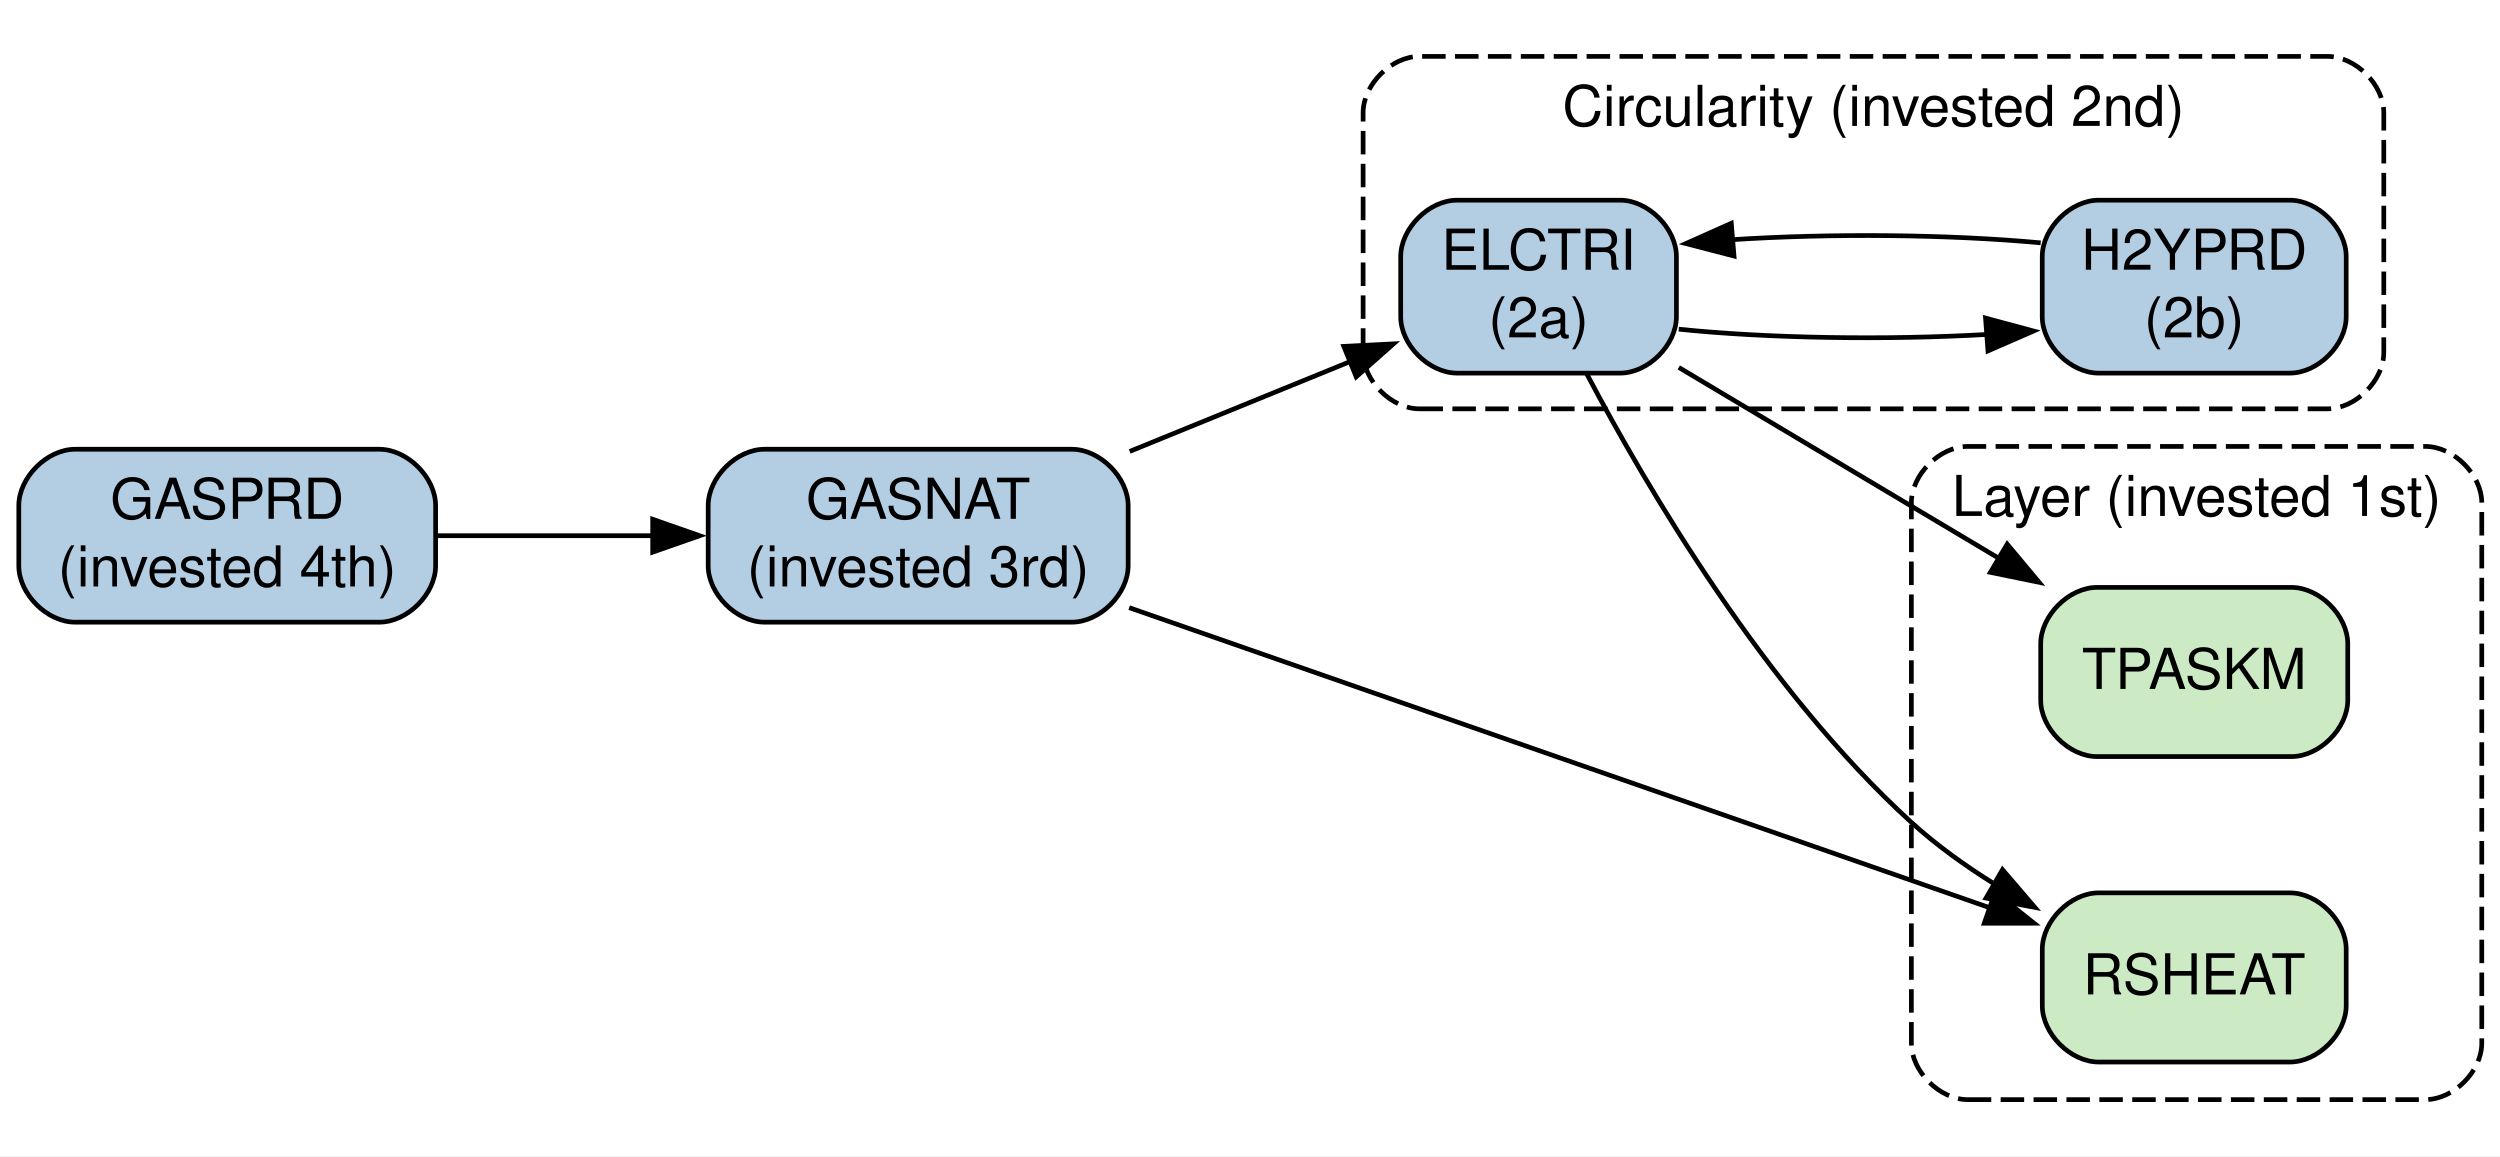
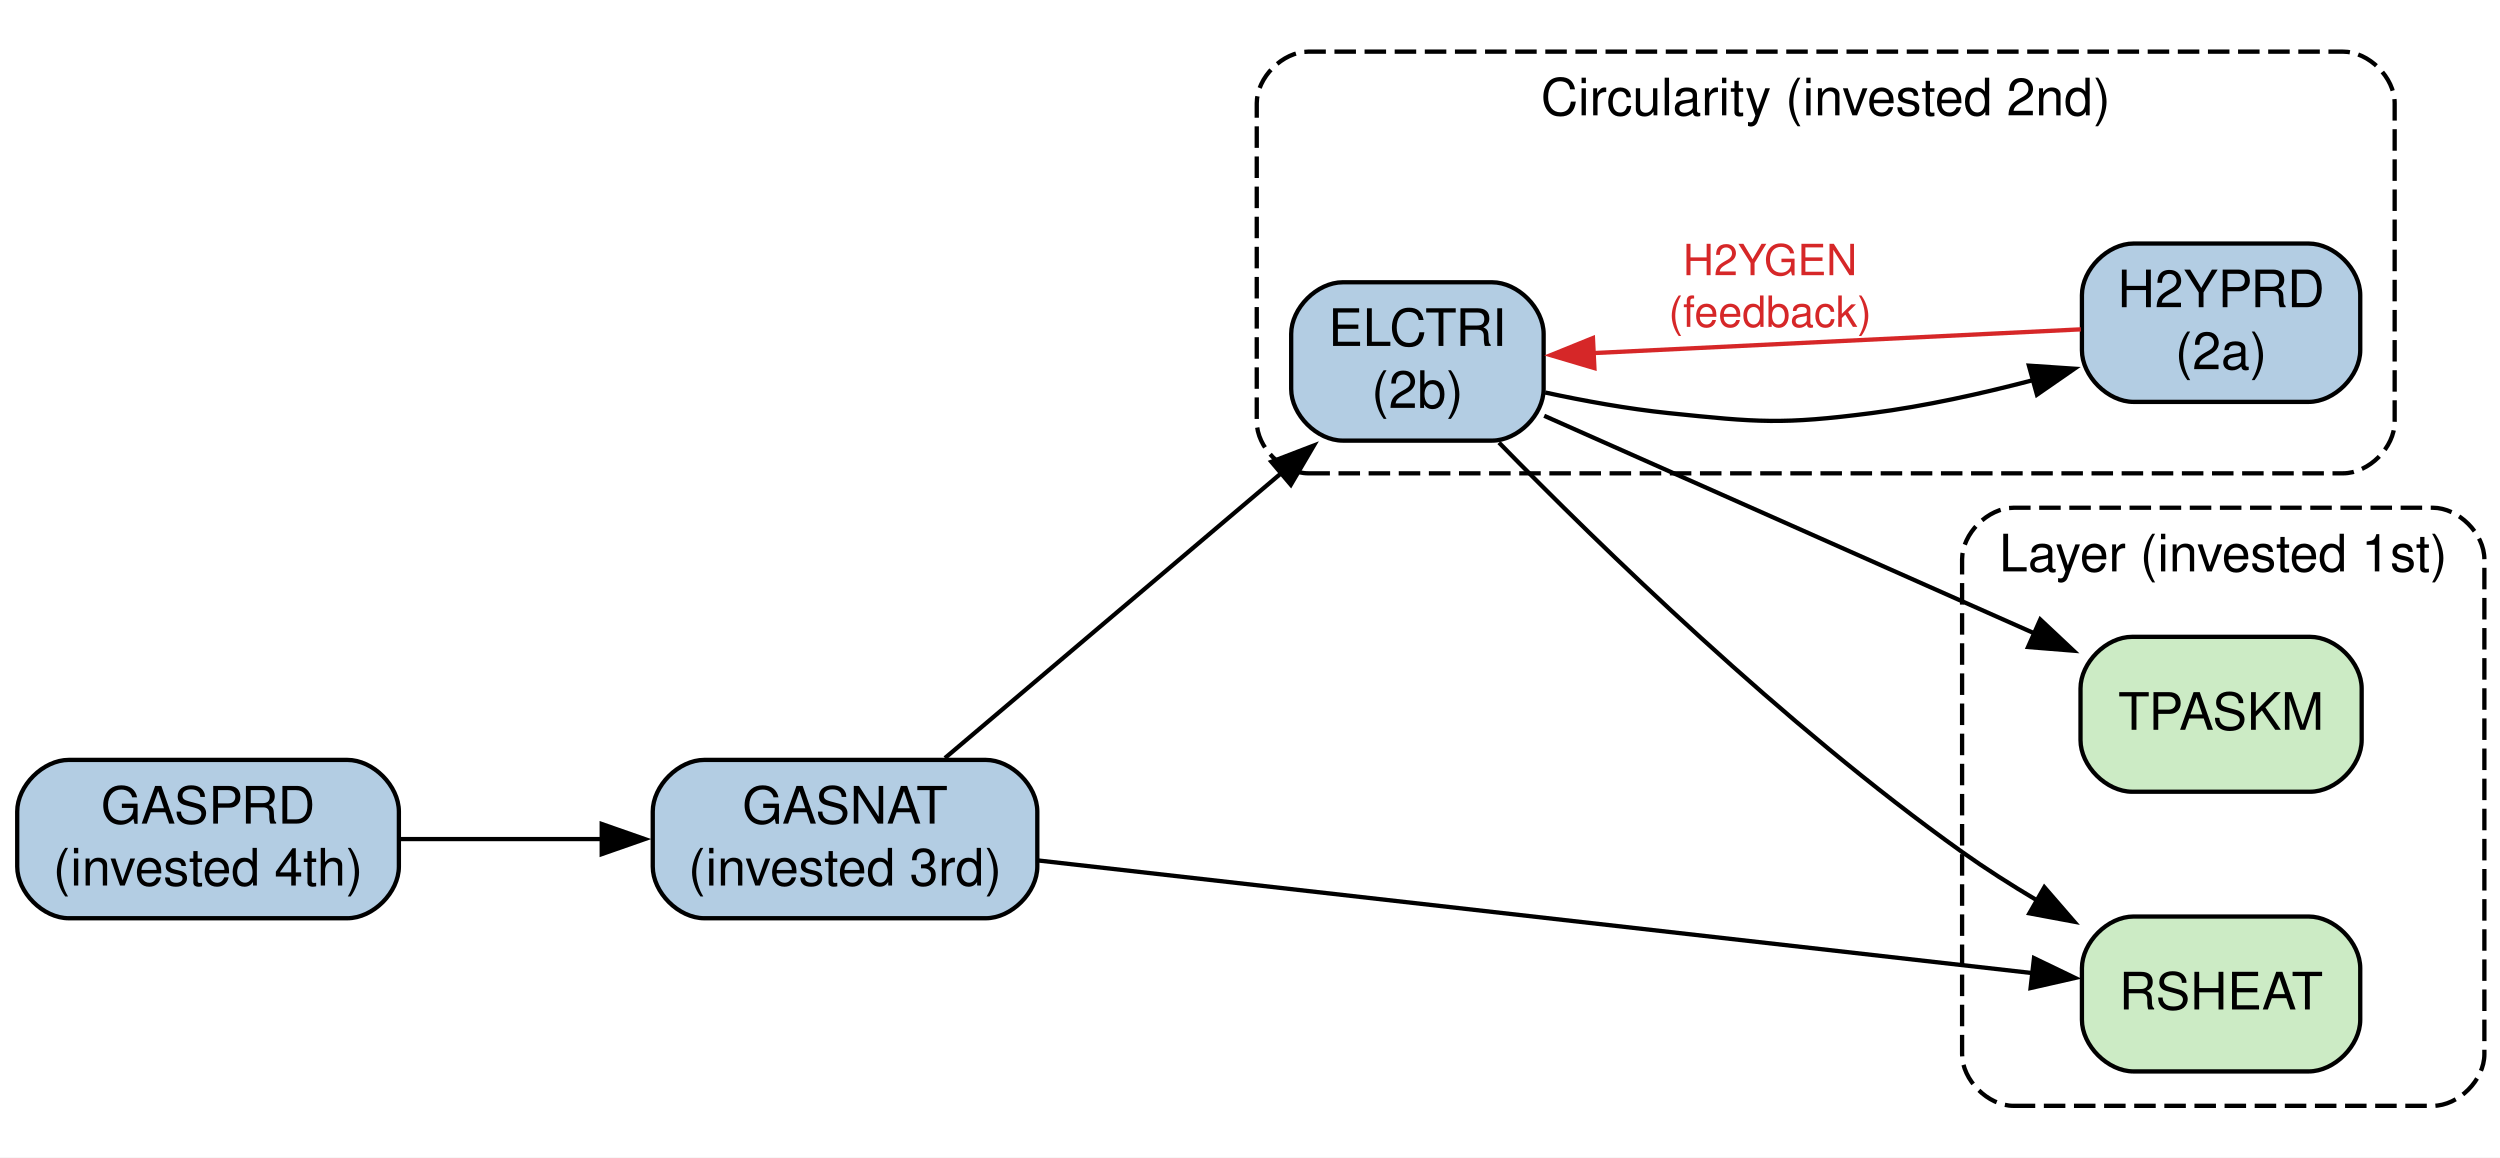
- <svg xmlns="http://www.w3.org/2000/svg" width="532pt" height="246pt" viewBox="0.00 0.00 532.00 246.00">
-   <g id="graph0" class="graph" transform="scale(1 1) rotate(0) translate(4 242)">
-     <polygon fill="white" stroke="none" points="-4,4 -4,-242 528.12,-242 528.12,4 -4,4" />
+ <svg xmlns="http://www.w3.org/2000/svg" width="581pt" height="269pt" viewBox="0.00 0.00 581.00 269.00">
+   <g id="graph0" class="graph" transform="scale(1 1) rotate(0) translate(4 265)">
+     <polygon fill="white" stroke="none" points="-4,4 -4,-265 577.37,-265 577.37,4 -4,4" />
    <g id="clust1" class="cluster">
-       <path fill="none" stroke="black" stroke-dasharray="5,2" d="M298.07,-155C298.07,-155 491.27,-155 491.27,-155 497.27,-155 503.27,-161 503.27,-167 503.27,-167 503.27,-218 503.27,-218 503.27,-224 497.27,-230 491.27,-230 491.27,-230 298.07,-230 298.07,-230 292.07,-230 286.07,-224 286.07,-218 286.07,-218 286.07,-167 286.07,-167 286.07,-161 292.07,-155 298.07,-155" />
-       <text xml:space="preserve" text-anchor="middle" x="394.67" y="-215.2" font-family="Helvetica,sans-Serif" font-size="12.00">Circularity (invested 2nd)</text>
+       <path fill="none" stroke="black" stroke-dasharray="5,2" d="M300.07,-155C300.07,-155 540.52,-155 540.52,-155 546.52,-155 552.52,-161 552.52,-167 552.52,-167 552.52,-241 552.52,-241 552.52,-247 546.52,-253 540.52,-253 540.52,-253 300.07,-253 300.07,-253 294.07,-253 288.07,-247 288.07,-241 288.07,-241 288.07,-167 288.07,-167 288.07,-161 294.07,-155 300.07,-155" />
+       <text xml:space="preserve" text-anchor="middle" x="420.29" y="-238.2" font-family="Helvetica,sans-Serif" font-size="12.00">Circularity (invested 2nd)</text>
    </g>
    <g id="clust2" class="cluster">
-       <path fill="none" stroke="black" stroke-dasharray="5,2" d="M414.74,-8C414.74,-8 512.12,-8 512.12,-8 518.12,-8 524.12,-14 524.12,-20 524.12,-20 524.12,-135 524.12,-135 524.12,-141 518.12,-147 512.12,-147 512.12,-147 414.74,-147 414.74,-147 408.74,-147 402.74,-141 402.74,-135 402.74,-135 402.74,-20 402.74,-20 402.74,-14 408.74,-8 414.74,-8" />
-       <text xml:space="preserve" text-anchor="middle" x="463.43" y="-132.2" font-family="Helvetica,sans-Serif" font-size="12.00">Layer (invested 1st)</text>
+       <path fill="none" stroke="black" stroke-dasharray="5,2" d="M463.99,-8C463.99,-8 561.37,-8 561.37,-8 567.37,-8 573.37,-14 573.37,-20 573.37,-20 573.37,-135 573.37,-135 573.37,-141 567.37,-147 561.37,-147 561.37,-147 463.99,-147 463.99,-147 457.99,-147 451.99,-141 451.99,-135 451.99,-135 451.99,-20 451.99,-20 451.99,-14 457.99,-8 463.99,-8" />
+       <text xml:space="preserve" text-anchor="middle" x="512.68" y="-132.2" font-family="Helvetica,sans-Serif" font-size="12.00">Layer (invested 1st)</text>
    </g>
    <g id="node1" class="node">
-       <path fill="#b3cde3" stroke="black" d="M76.7,-146.4C76.7,-146.4 12,-146.4 12,-146.4 6,-146.4 0,-140.4 0,-134.4 0,-134.4 0,-121.6 0,-121.6 0,-115.6 6,-109.6 12,-109.6 12,-109.6 76.7,-109.6 76.7,-109.6 82.7,-109.6 88.7,-115.6 88.7,-121.6 88.7,-121.6 88.7,-134.4 88.7,-134.4 88.7,-140.4 82.7,-146.4 76.7,-146.4" />
-       <text xml:space="preserve" text-anchor="middle" x="44.35" y="-131.6" font-family="Helvetica,sans-Serif" font-size="12.00">GASPRD</text>
-       <text xml:space="preserve" text-anchor="middle" x="44.35" y="-117.2" font-family="Helvetica,sans-Serif" font-size="12.00">(invested 4th)</text>
+       <path fill="#b3cde3" stroke="black" d="M76.7,-88.4C76.7,-88.4 12,-88.4 12,-88.4 6,-88.4 0,-82.4 0,-76.4 0,-76.4 0,-63.6 0,-63.6 0,-57.6 6,-51.6 12,-51.6 12,-51.6 76.7,-51.6 76.7,-51.6 82.7,-51.6 88.7,-57.6 88.7,-63.6 88.7,-63.6 88.7,-76.4 88.7,-76.4 88.7,-82.4 82.7,-88.4 76.7,-88.4" />
+       <text xml:space="preserve" text-anchor="middle" x="44.35" y="-73.6" font-family="Helvetica,sans-Serif" font-size="12.00">GASPRD</text>
+       <text xml:space="preserve" text-anchor="middle" x="44.35" y="-59.2" font-family="Helvetica,sans-Serif" font-size="12.00">(invested 4th)</text>
    </g>
    <g id="node2" class="node">
-       <path fill="#b3cde3" stroke="black" d="M224.07,-146.4C224.07,-146.4 158.7,-146.4 158.7,-146.4 152.7,-146.4 146.7,-140.4 146.7,-134.4 146.7,-134.4 146.7,-121.6 146.7,-121.6 146.7,-115.6 152.7,-109.6 158.7,-109.6 158.7,-109.6 224.07,-109.6 224.07,-109.6 230.07,-109.6 236.07,-115.6 236.07,-121.6 236.07,-121.6 236.07,-134.4 236.07,-134.4 236.07,-140.4 230.07,-146.4 224.07,-146.4" />
-       <text xml:space="preserve" text-anchor="middle" x="191.39" y="-131.6" font-family="Helvetica,sans-Serif" font-size="12.00">GASNAT</text>
-       <text xml:space="preserve" text-anchor="middle" x="191.39" y="-117.2" font-family="Helvetica,sans-Serif" font-size="12.00">(invested 3rd)</text>
+       <path fill="#b3cde3" stroke="black" d="M225.07,-88.4C225.07,-88.4 159.7,-88.4 159.7,-88.4 153.7,-88.4 147.7,-82.4 147.7,-76.4 147.7,-76.4 147.7,-63.6 147.7,-63.6 147.7,-57.6 153.7,-51.6 159.7,-51.6 159.7,-51.6 225.07,-51.6 225.07,-51.6 231.07,-51.6 237.07,-57.6 237.07,-63.6 237.07,-63.6 237.07,-76.4 237.07,-76.4 237.07,-82.4 231.07,-88.4 225.07,-88.4" />
+       <text xml:space="preserve" text-anchor="middle" x="192.39" y="-73.6" font-family="Helvetica,sans-Serif" font-size="12.00">GASNAT</text>
+       <text xml:space="preserve" text-anchor="middle" x="192.39" y="-59.2" font-family="Helvetica,sans-Serif" font-size="12.00">(invested 3rd)</text>
    </g>
    <g id="edge1" class="edge">
-       <path fill="none" stroke="black" d="M88.87,-128C103.36,-128 119.71,-128 134.98,-128" />
-       <polygon fill="black" stroke="black" points="134.89,-131.5 144.89,-128 134.89,-124.5 134.89,-131.5" />
+       <path fill="none" stroke="black" d="M89.17,-70C103.97,-70 120.7,-70 136.26,-70" />
+       <polygon fill="black" stroke="black" points="135.84,-73.5 145.84,-70 135.84,-66.5 135.84,-73.5" />
    </g>
    <g id="node3" class="node">
-       <path fill="#b3cde3" stroke="black" d="M340.74,-199.4C340.74,-199.4 306.07,-199.4 306.07,-199.4 300.07,-199.4 294.07,-193.4 294.07,-187.4 294.07,-187.4 294.07,-174.6 294.07,-174.6 294.07,-168.6 300.07,-162.6 306.07,-162.6 306.07,-162.6 340.74,-162.6 340.74,-162.6 346.74,-162.6 352.74,-168.6 352.74,-174.6 352.74,-174.6 352.74,-187.4 352.74,-187.4 352.74,-193.4 346.74,-199.4 340.74,-199.4" />
-       <text xml:space="preserve" text-anchor="middle" x="323.41" y="-184.6" font-family="Helvetica,sans-Serif" font-size="12.00">ELCTRI</text>
-       <text xml:space="preserve" text-anchor="middle" x="323.41" y="-170.2" font-family="Helvetica,sans-Serif" font-size="12.00">(2a)</text>
+       <path fill="#b3cde3" stroke="black" d="M342.74,-199.4C342.74,-199.4 308.07,-199.4 308.07,-199.4 302.07,-199.4 296.07,-193.4 296.07,-187.4 296.07,-187.4 296.07,-174.6 296.07,-174.6 296.07,-168.6 302.07,-162.6 308.07,-162.6 308.07,-162.6 342.74,-162.6 342.74,-162.6 348.74,-162.6 354.74,-168.6 354.74,-174.6 354.74,-174.6 354.74,-187.4 354.74,-187.4 354.74,-193.4 348.74,-199.4 342.74,-199.4" />
+       <text xml:space="preserve" text-anchor="middle" x="325.41" y="-184.6" font-family="Helvetica,sans-Serif" font-size="12.00">ELCTRI</text>
+       <text xml:space="preserve" text-anchor="middle" x="325.41" y="-170.2" font-family="Helvetica,sans-Serif" font-size="12.00">(2b)</text>
    </g>
    <g id="edge2" class="edge">
-       <path fill="none" stroke="black" d="M236.4,-145.94C251.7,-152.18 268.73,-159.12 283.58,-165.17" />
-       <polygon fill="black" stroke="black" points="281.96,-168.29 292.54,-168.83 284.6,-161.81 281.96,-168.29" />
+       <path fill="none" stroke="black" d="M215.61,-88.83C237.1,-107.04 269.85,-134.78 293.8,-155.07" />
+       <polygon fill="black" stroke="black" points="291.46,-157.68 301.35,-161.47 295.99,-152.34 291.46,-157.68" />
    </g>
    <g id="node6" class="node">
-       <path fill="#ccebc5" stroke="black" d="M483.27,-52C483.27,-52 442.6,-52 442.6,-52 436.6,-52 430.6,-46 430.6,-40 430.6,-40 430.6,-28 430.6,-28 430.6,-22 436.6,-16 442.6,-16 442.6,-16 483.27,-16 483.27,-16 489.27,-16 495.27,-22 495.27,-28 495.27,-28 495.27,-40 495.27,-40 495.27,-46 489.27,-52 483.27,-52" />
-       <text xml:space="preserve" text-anchor="middle" x="462.93" y="-30.4" font-family="Helvetica,sans-Serif" font-size="12.00">RSHEAT</text>
+       <path fill="#ccebc5" stroke="black" d="M532.52,-52C532.52,-52 491.84,-52 491.84,-52 485.84,-52 479.84,-46 479.84,-40 479.84,-40 479.84,-28 479.84,-28 479.84,-22 485.84,-16 491.84,-16 491.84,-16 532.52,-16 532.52,-16 538.52,-16 544.52,-22 544.52,-28 544.52,-28 544.52,-40 544.52,-40 544.52,-46 538.52,-52 532.52,-52" />
+       <text xml:space="preserve" text-anchor="middle" x="512.18" y="-30.4" font-family="Helvetica,sans-Serif" font-size="12.00">RSHEAT</text>
    </g>
    <g id="edge3" class="edge">
-       <path fill="none" stroke="black" d="M236.29,-112.69C286.91,-95.03 369.55,-66.22 419.53,-48.79" />
-       <polygon fill="black" stroke="black" points="420.56,-52.13 428.85,-45.54 418.25,-45.53 420.56,-52.13" />
+       <path fill="none" stroke="black" d="M237.24,-65.03C298.22,-58.12 407.92,-45.7 468.35,-38.85" />
+       <polygon fill="black" stroke="black" points="468.7,-42.33 478.24,-37.73 467.91,-35.38 468.7,-42.33" />
    </g>
    <g id="node4" class="node">
-       <path fill="#b3cde3" stroke="black" d="M483.27,-199.4C483.27,-199.4 442.59,-199.4 442.59,-199.4 436.59,-199.4 430.59,-193.4 430.59,-187.4 430.59,-187.4 430.59,-174.6 430.59,-174.6 430.59,-168.6 436.59,-162.6 442.59,-162.6 442.59,-162.6 483.27,-162.6 483.27,-162.6 489.27,-162.6 495.27,-168.6 495.27,-174.6 495.27,-174.6 495.27,-187.4 495.27,-187.4 495.27,-193.4 489.27,-199.4 483.27,-199.4" />
-       <text xml:space="preserve" text-anchor="middle" x="462.93" y="-184.6" font-family="Helvetica,sans-Serif" font-size="12.00">H2YPRD</text>
-       <text xml:space="preserve" text-anchor="middle" x="462.93" y="-170.2" font-family="Helvetica,sans-Serif" font-size="12.00">(2b)</text>
+       <path fill="#b3cde3" stroke="black" d="M532.52,-208.4C532.52,-208.4 491.84,-208.4 491.84,-208.4 485.84,-208.4 479.84,-202.4 479.84,-196.4 479.84,-196.4 479.84,-183.6 479.84,-183.6 479.84,-177.6 485.84,-171.6 491.84,-171.6 491.84,-171.6 532.52,-171.6 532.52,-171.6 538.52,-171.6 544.52,-177.6 544.52,-183.6 544.52,-183.6 544.52,-196.4 544.52,-196.4 544.52,-202.4 538.52,-208.4 532.52,-208.4" />
+       <text xml:space="preserve" text-anchor="middle" x="512.18" y="-193.6" font-family="Helvetica,sans-Serif" font-size="12.00">H2YPRD</text>
+       <text xml:space="preserve" text-anchor="middle" x="512.18" y="-179.2" font-family="Helvetica,sans-Serif" font-size="12.00">(2a)</text>
    </g>
    <g id="edge4" class="edge">
-       <path fill="none" stroke="black" d="M353.24,-171.95C372.24,-169.98 397.48,-169.6 418.85,-170.83" />
-       <polygon fill="black" stroke="black" points="418.52,-174.31 428.75,-171.56 419.04,-167.33 418.52,-174.31" />
+       <path fill="none" stroke="black" d="M355.1,-173.78C364.19,-171.82 374.33,-169.97 383.74,-169 404.63,-166.84 410.16,-166.32 430.99,-169 443.32,-170.59 456.46,-173.5 468.46,-176.65" />
+       <polygon fill="black" stroke="black" points="467.52,-180.02 478.09,-179.31 469.39,-173.28 467.52,-180.02" />
    </g>
    <g id="node5" class="node">
-       <path fill="#ccebc5" stroke="black" d="M483.6,-117C483.6,-117 442.26,-117 442.26,-117 436.26,-117 430.26,-111 430.26,-105 430.26,-105 430.26,-93 430.26,-93 430.26,-87 436.26,-81 442.26,-81 442.26,-81 483.6,-81 483.6,-81 489.6,-81 495.6,-87 495.6,-93 495.6,-93 495.6,-105 495.6,-105 495.6,-111 489.6,-117 483.6,-117" />
-       <text xml:space="preserve" text-anchor="middle" x="462.93" y="-95.4" font-family="Helvetica,sans-Serif" font-size="12.00">TPASKM</text>
+       <path fill="#ccebc5" stroke="black" d="M532.85,-117C532.85,-117 491.51,-117 491.51,-117 485.51,-117 479.51,-111 479.51,-105 479.51,-105 479.51,-93 479.51,-93 479.51,-87 485.51,-81 491.51,-81 491.51,-81 532.85,-81 532.85,-81 538.85,-81 544.85,-87 544.85,-93 544.85,-93 544.85,-105 544.85,-105 544.85,-111 538.85,-117 532.85,-117" />
+       <text xml:space="preserve" text-anchor="middle" x="512.18" y="-95.4" font-family="Helvetica,sans-Serif" font-size="12.00">TPASKM</text>
    </g>
    <g id="edge7" class="edge">
-       <path fill="none" stroke="black" d="M353.24,-163.81C373.04,-152 399.62,-136.16 421.53,-123.09" />
-       <polygon fill="black" stroke="black" points="423.13,-126.21 429.93,-118.08 419.55,-120.2 423.13,-126.21" />
+       <path fill="none" stroke="black" d="M354.87,-168.37C385.33,-154.85 433.97,-133.27 468.9,-117.76" />
+       <polygon fill="black" stroke="black" points="470.16,-121.03 477.88,-113.78 467.32,-114.63 470.16,-121.03" />
    </g>
    <g id="edge6" class="edge">
-       <path fill="none" stroke="black" d="M333.64,-162.48C346.47,-138.18 371.67,-95.3 402.74,-67 408.05,-62.17 414.19,-57.76 420.47,-53.85" />
-       <polygon fill="black" stroke="black" points="422.13,-56.94 429.03,-48.9 418.62,-50.88 422.13,-56.94" />
+       <path fill="none" stroke="black" d="M344.36,-162.14C367.73,-138.23 410.5,-96.56 451.99,-67 457.45,-63.11 463.42,-59.31 469.39,-55.76" />
+       <polygon fill="black" stroke="black" points="471.11,-58.81 478.05,-50.8 467.63,-52.74 471.11,-58.81" />
    </g>
    <g id="edge5" class="edge">
-       <path fill="none" stroke="black" d="M430.26,-190.32C410.76,-192.14 385.57,-192.36 364.66,-191" />
-       <polygon fill="black" stroke="black" points="365,-187.51 354.74,-190.17 364.42,-194.49 365,-187.51" />
+       <path fill="none" stroke="#d62728" d="M479.58,-188.46C448.25,-186.94 400.16,-184.59 366.23,-182.94" />
+       <polygon fill="#d62728" stroke="#d62728" points="366.54,-179.45 356.38,-182.46 366.2,-186.44 366.54,-179.45" />
+       <text xml:space="preserve" text-anchor="middle" x="407.37" y="-201.04" font-family="Helvetica,sans-Serif" font-size="10.00" fill="#d62728">H2YGEN</text>
+       <text xml:space="preserve" text-anchor="middle" x="407.37" y="-189.04" font-family="Helvetica,sans-Serif" font-size="10.00" fill="#d62728">(feedback)</text>
    </g>
  </g>
</svg>
